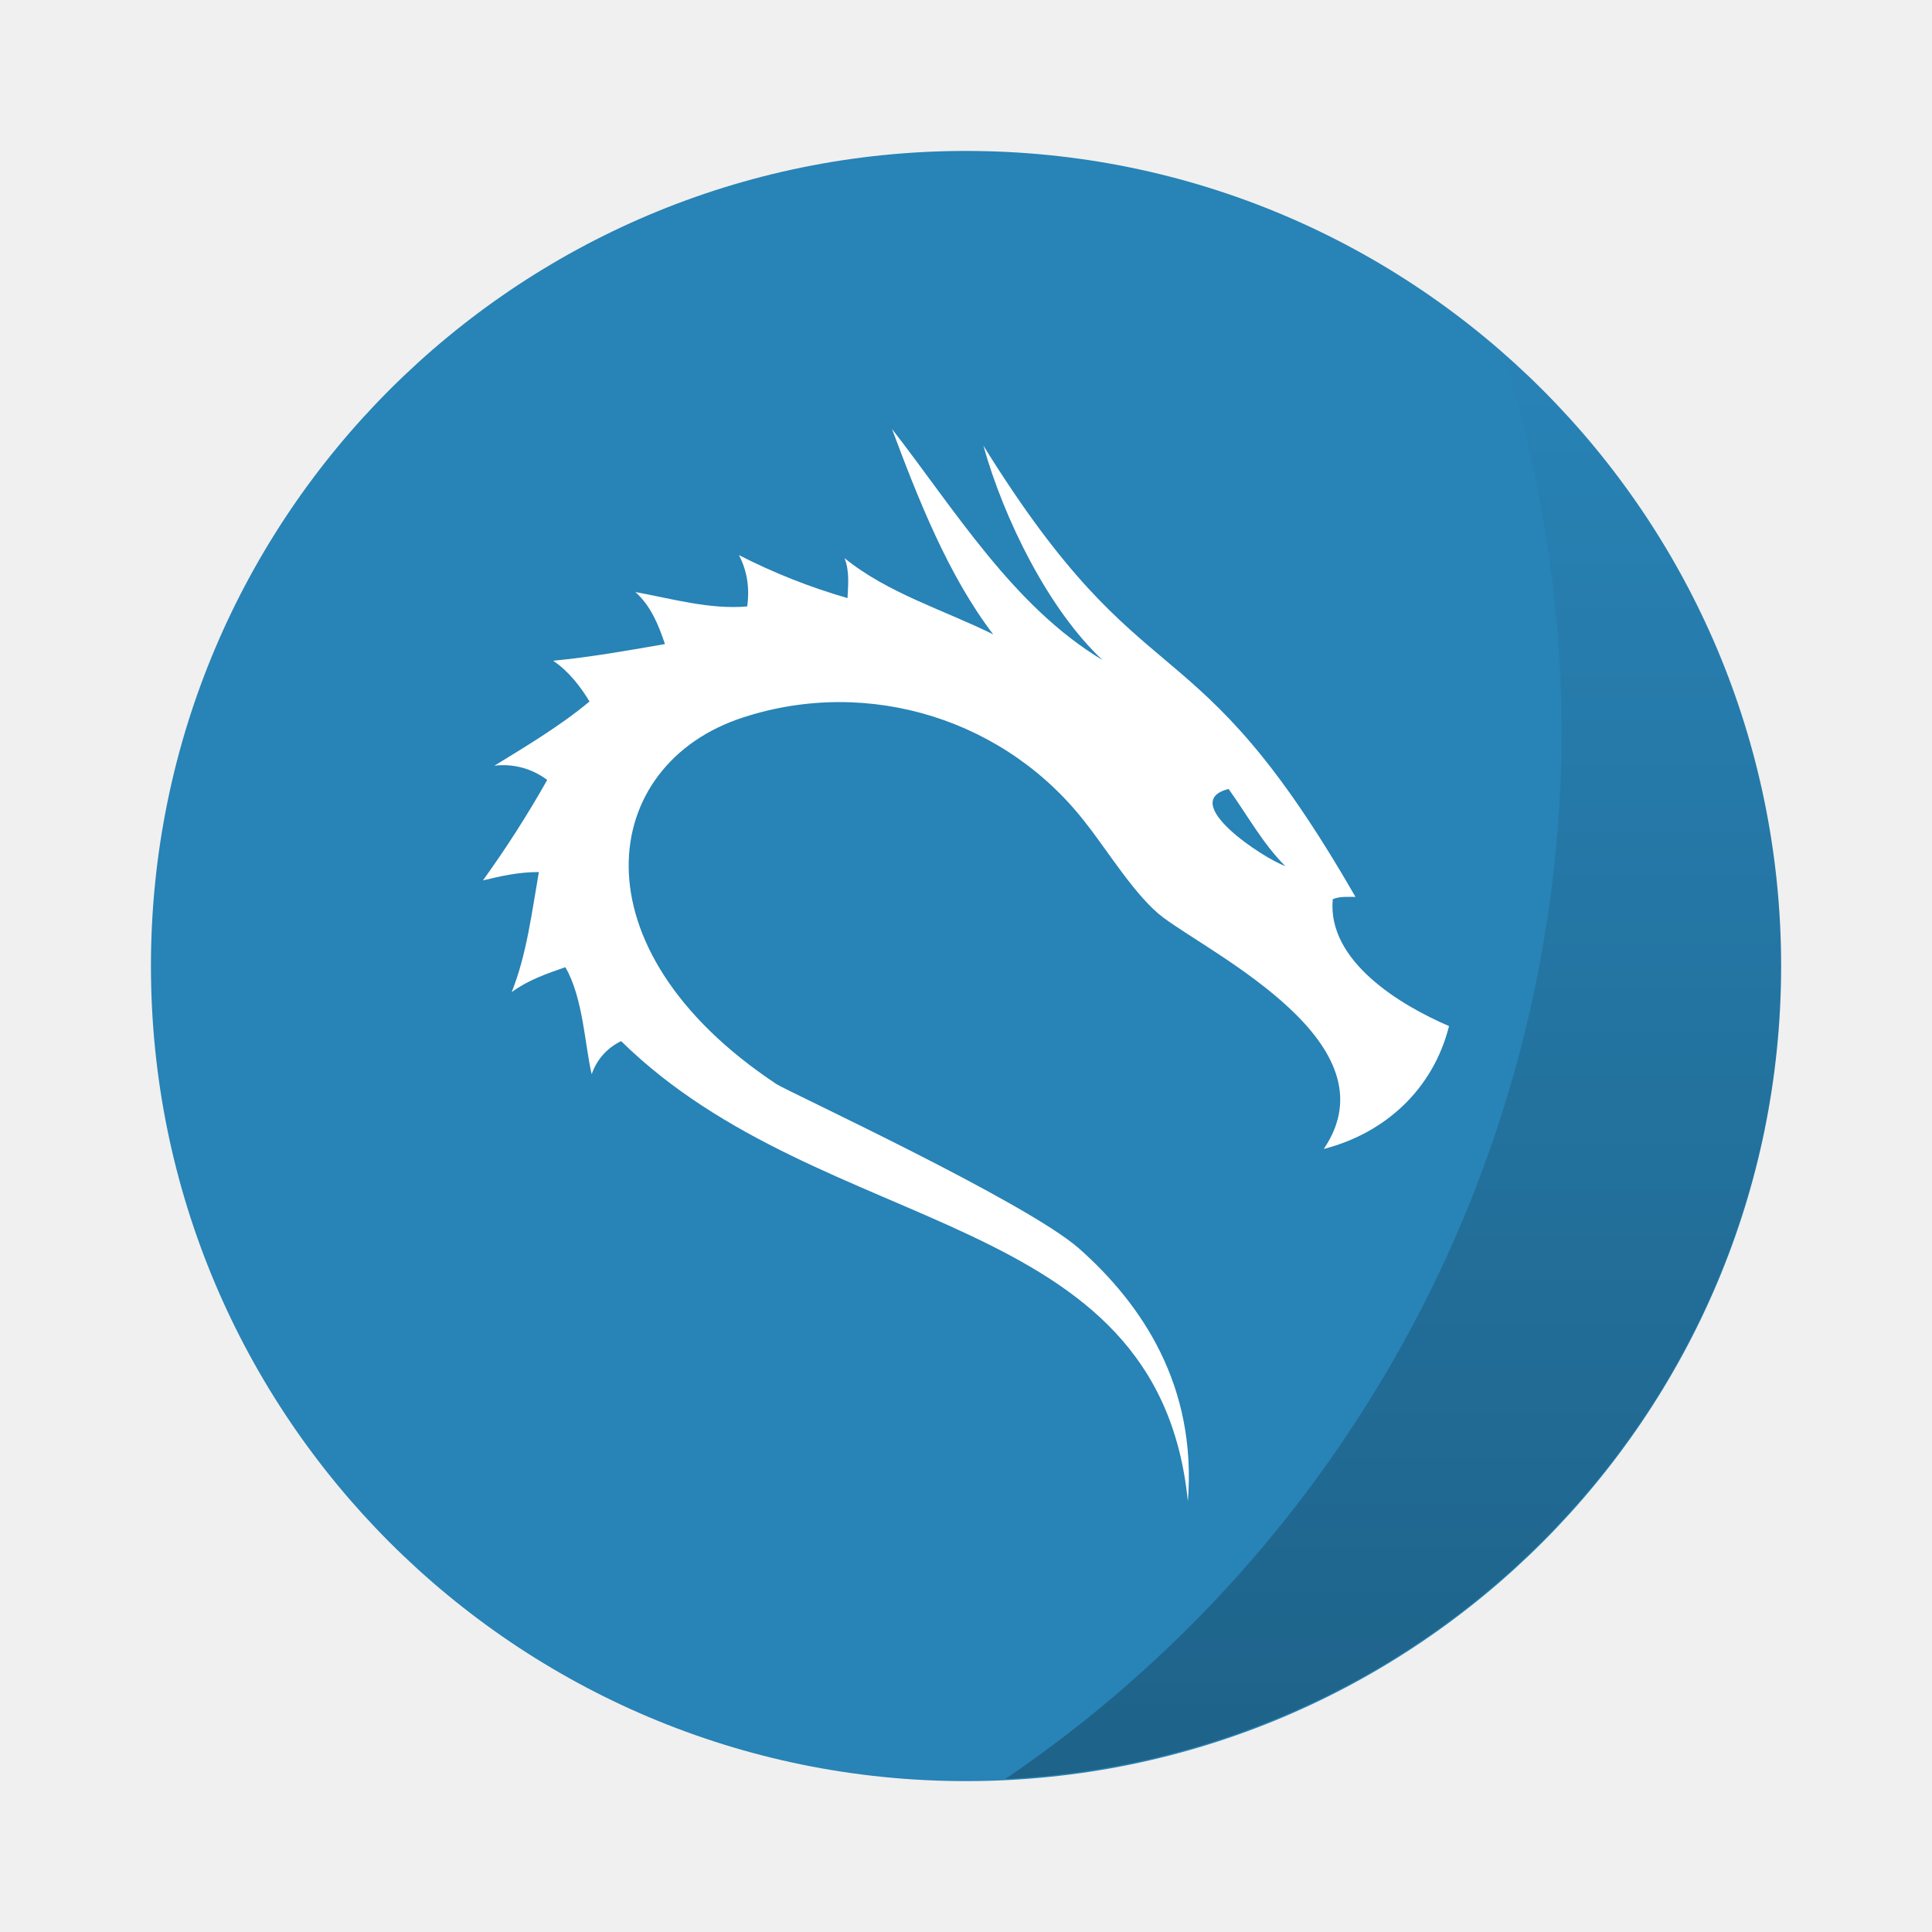
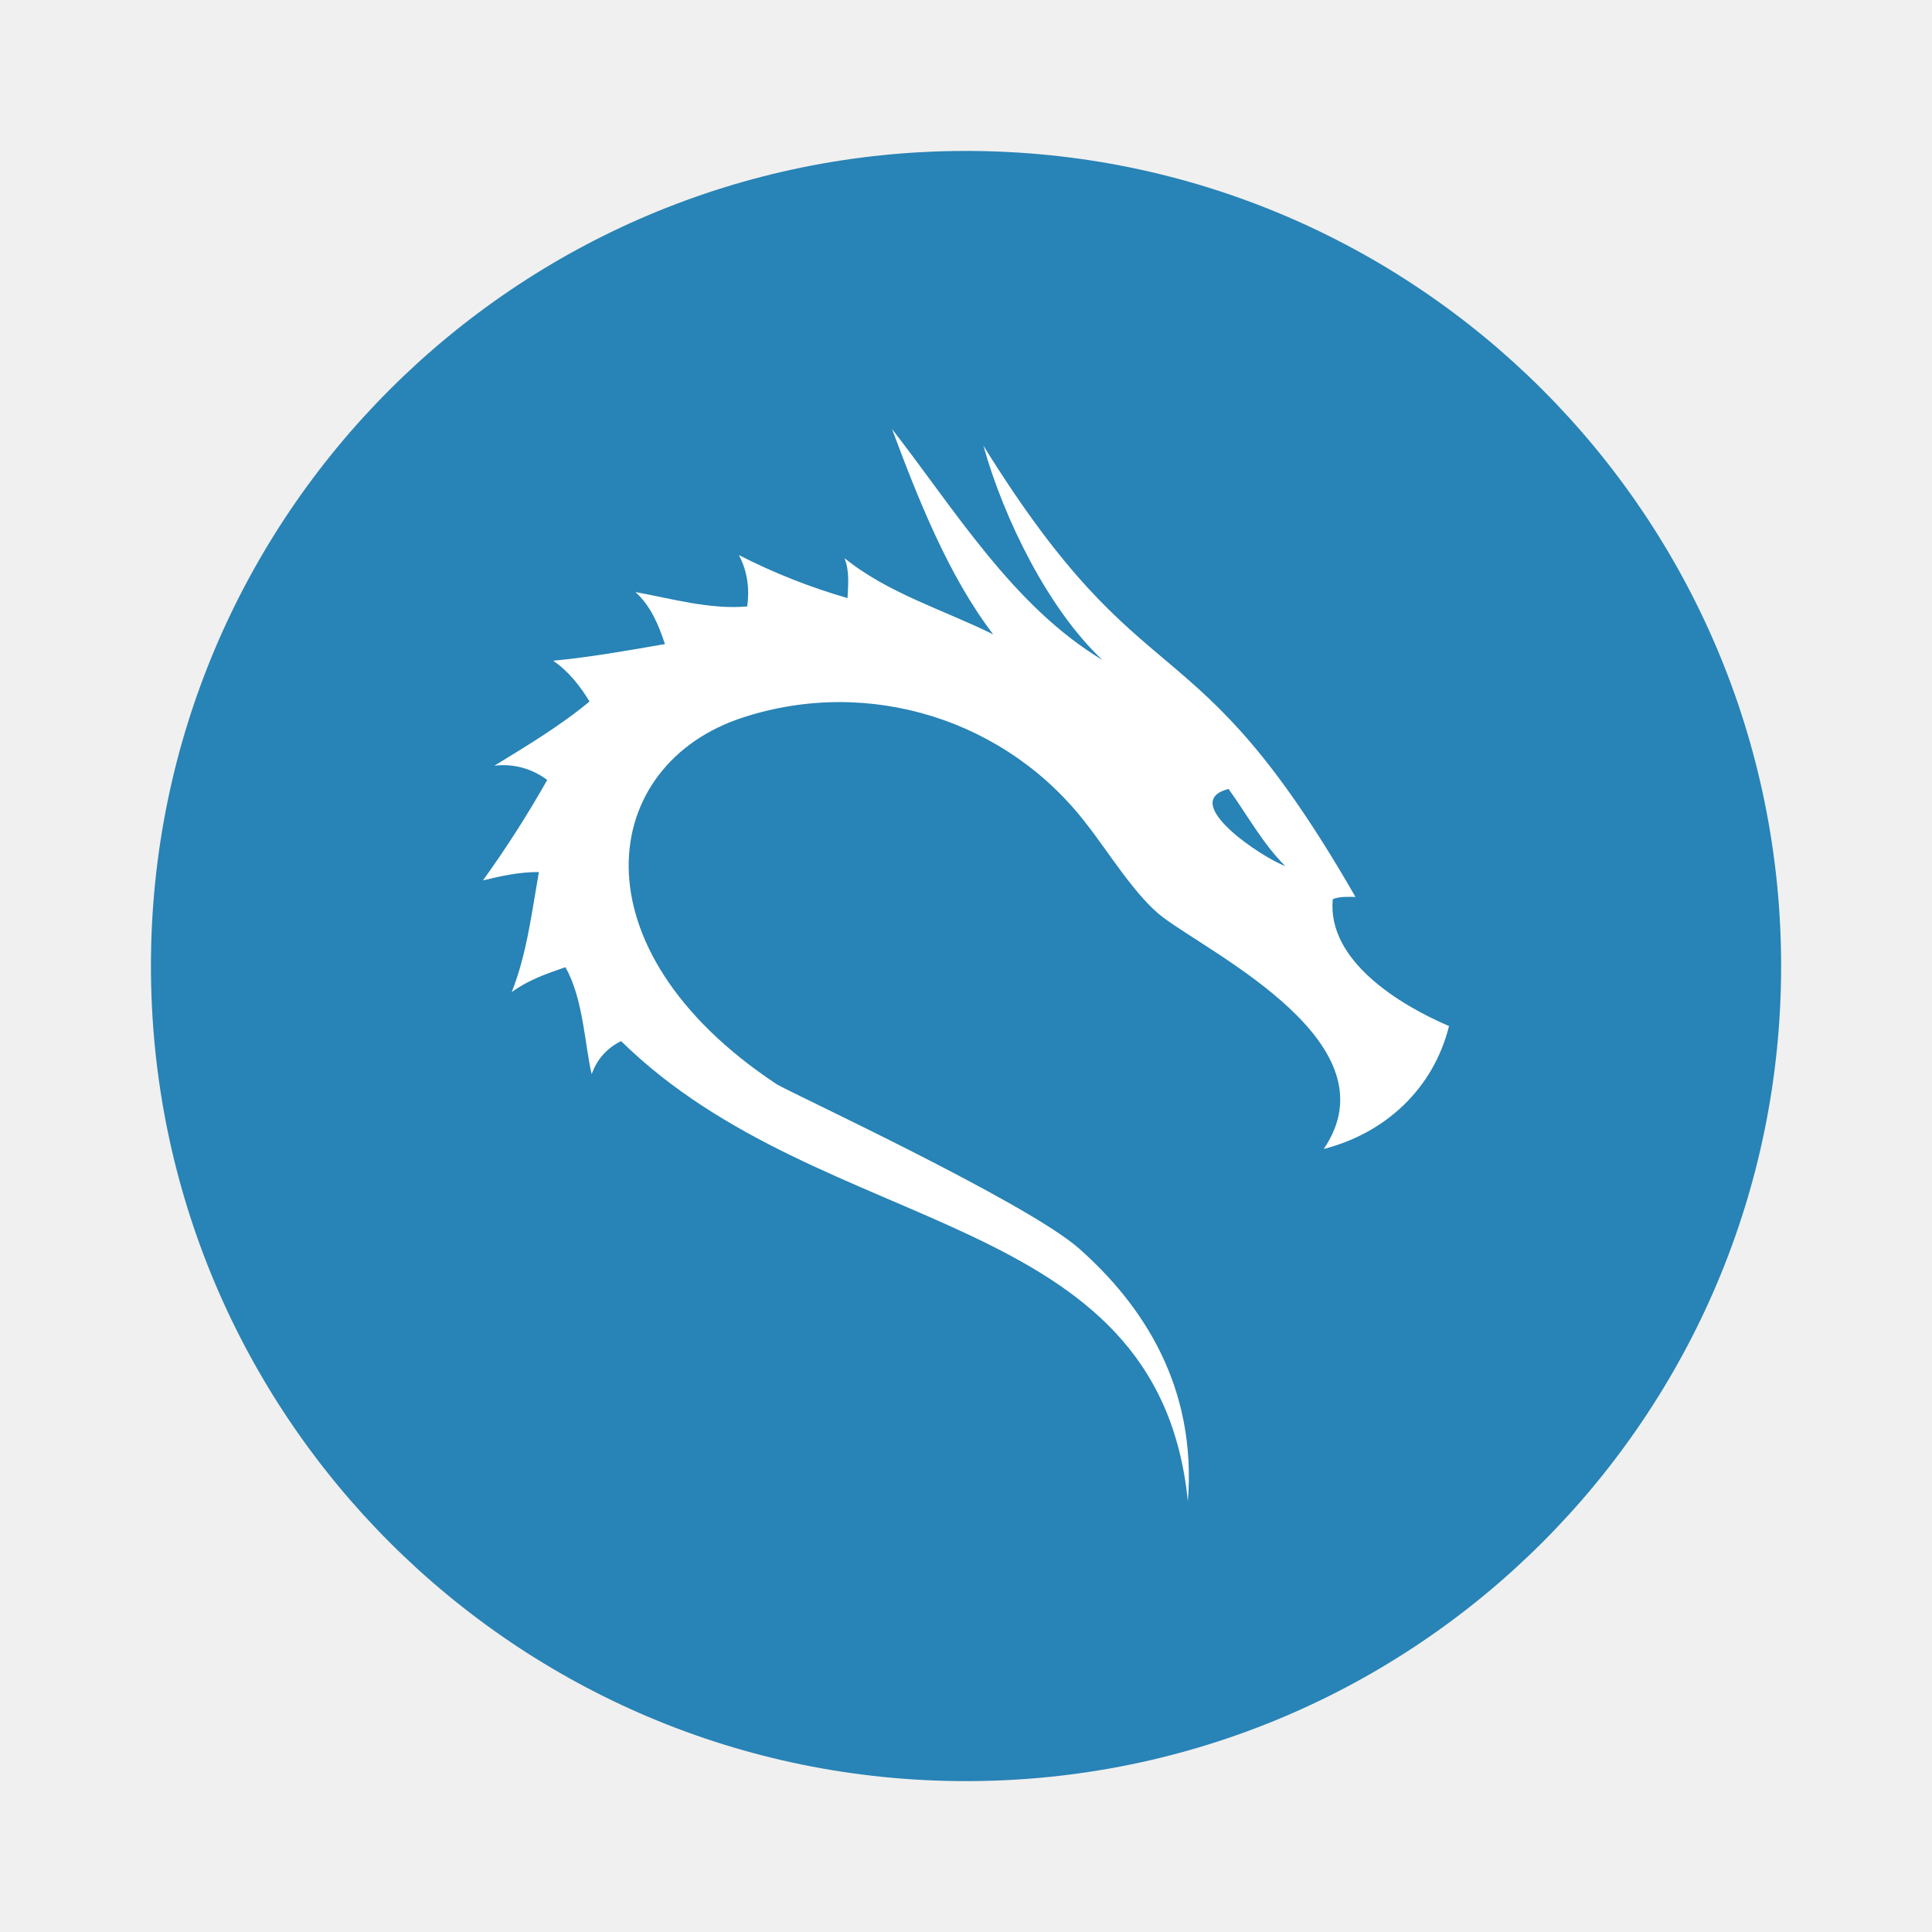
<svg xmlns="http://www.w3.org/2000/svg" width="64" height="64" version="1.1" viewBox="0 0 16.933 16.933">
-   <defs>
-     <linearGradient id="a" x1="45.628" x2="45.628" y1="57.955" y2="12.461" gradientTransform="matrix(.26458 0 0 .26458 0 280.07)" gradientUnits="userSpaceOnUse">
-       <stop offset="0" />
-       <stop stop-opacity="0" offset="1" />
-     </linearGradient>
-   </defs>
  <g transform="matrix(1.0385 0 0 1.0385 -.32619 -.32516)" stroke-width=".963">
    <path d="m8.467 1.587a6.879 6.879 0 1 1 0 13.758 6.879 6.879 0 0 1 0-13.758z" fill="#2883b6" />
-     <path transform="translate(0,-280.07)" d="m12.997 283.36a10.716 10.716 0 0 1 0.497 3.185 10.716 10.716 0 0 1-4.695 8.852 6.88 6.88 0 0 0 6.547-6.867 6.88 6.88 0 0 0-2.349-5.17z" fill="url(#a)" opacity=".25" style="paint-order:stroke markers fill" />
  </g>
  <path d="M7.818 3.76c.224.599.49 1.281.887 1.8-.437-.216-.923-.36-1.303-.668.047.12.03.249.026.35a5.317 5.317 0 0 1-.952-.377c.08.15.093.31.073.45-.326.03-.679-.072-.98-.126.138.125.203.29.259.456-.322.056-.654.115-.98.146.138.093.24.228.319.357-.253.212-.573.403-.834.563a.638.638 0 0 1 .463.125 9.444 9.444 0 0 1-.563.88c.164-.039.312-.073.49-.073-.062.352-.106.72-.238 1.052.147-.107.306-.161.47-.218.157.267.173.703.231.938a.498.498 0 0 1 .258-.29c1.78 1.748 4.71 1.442 4.967 4.034.08-1.01-.398-1.724-.952-2.215-.46-.408-2.555-1.378-2.653-1.442-1.801-1.194-1.558-2.807-.29-3.215a2.727 2.727 0 0 1 3.015.946c.176.223.427.631.662.807.445.334 2.036 1.109 1.409 2.03.545-.14.961-.53 1.098-1.077-.427-.183-1.07-.57-1.019-1.112.062-.026.13-.02.199-.02-1.436-2.5-1.819-1.63-3.261-3.955.18.644.572 1.438 1.044 1.879-.783-.47-1.291-1.313-1.845-2.025zm2.95 3.155c.163.227.3.48.496.675-.19-.066-.945-.563-.496-.675z" fill="#fff" />
</svg>
